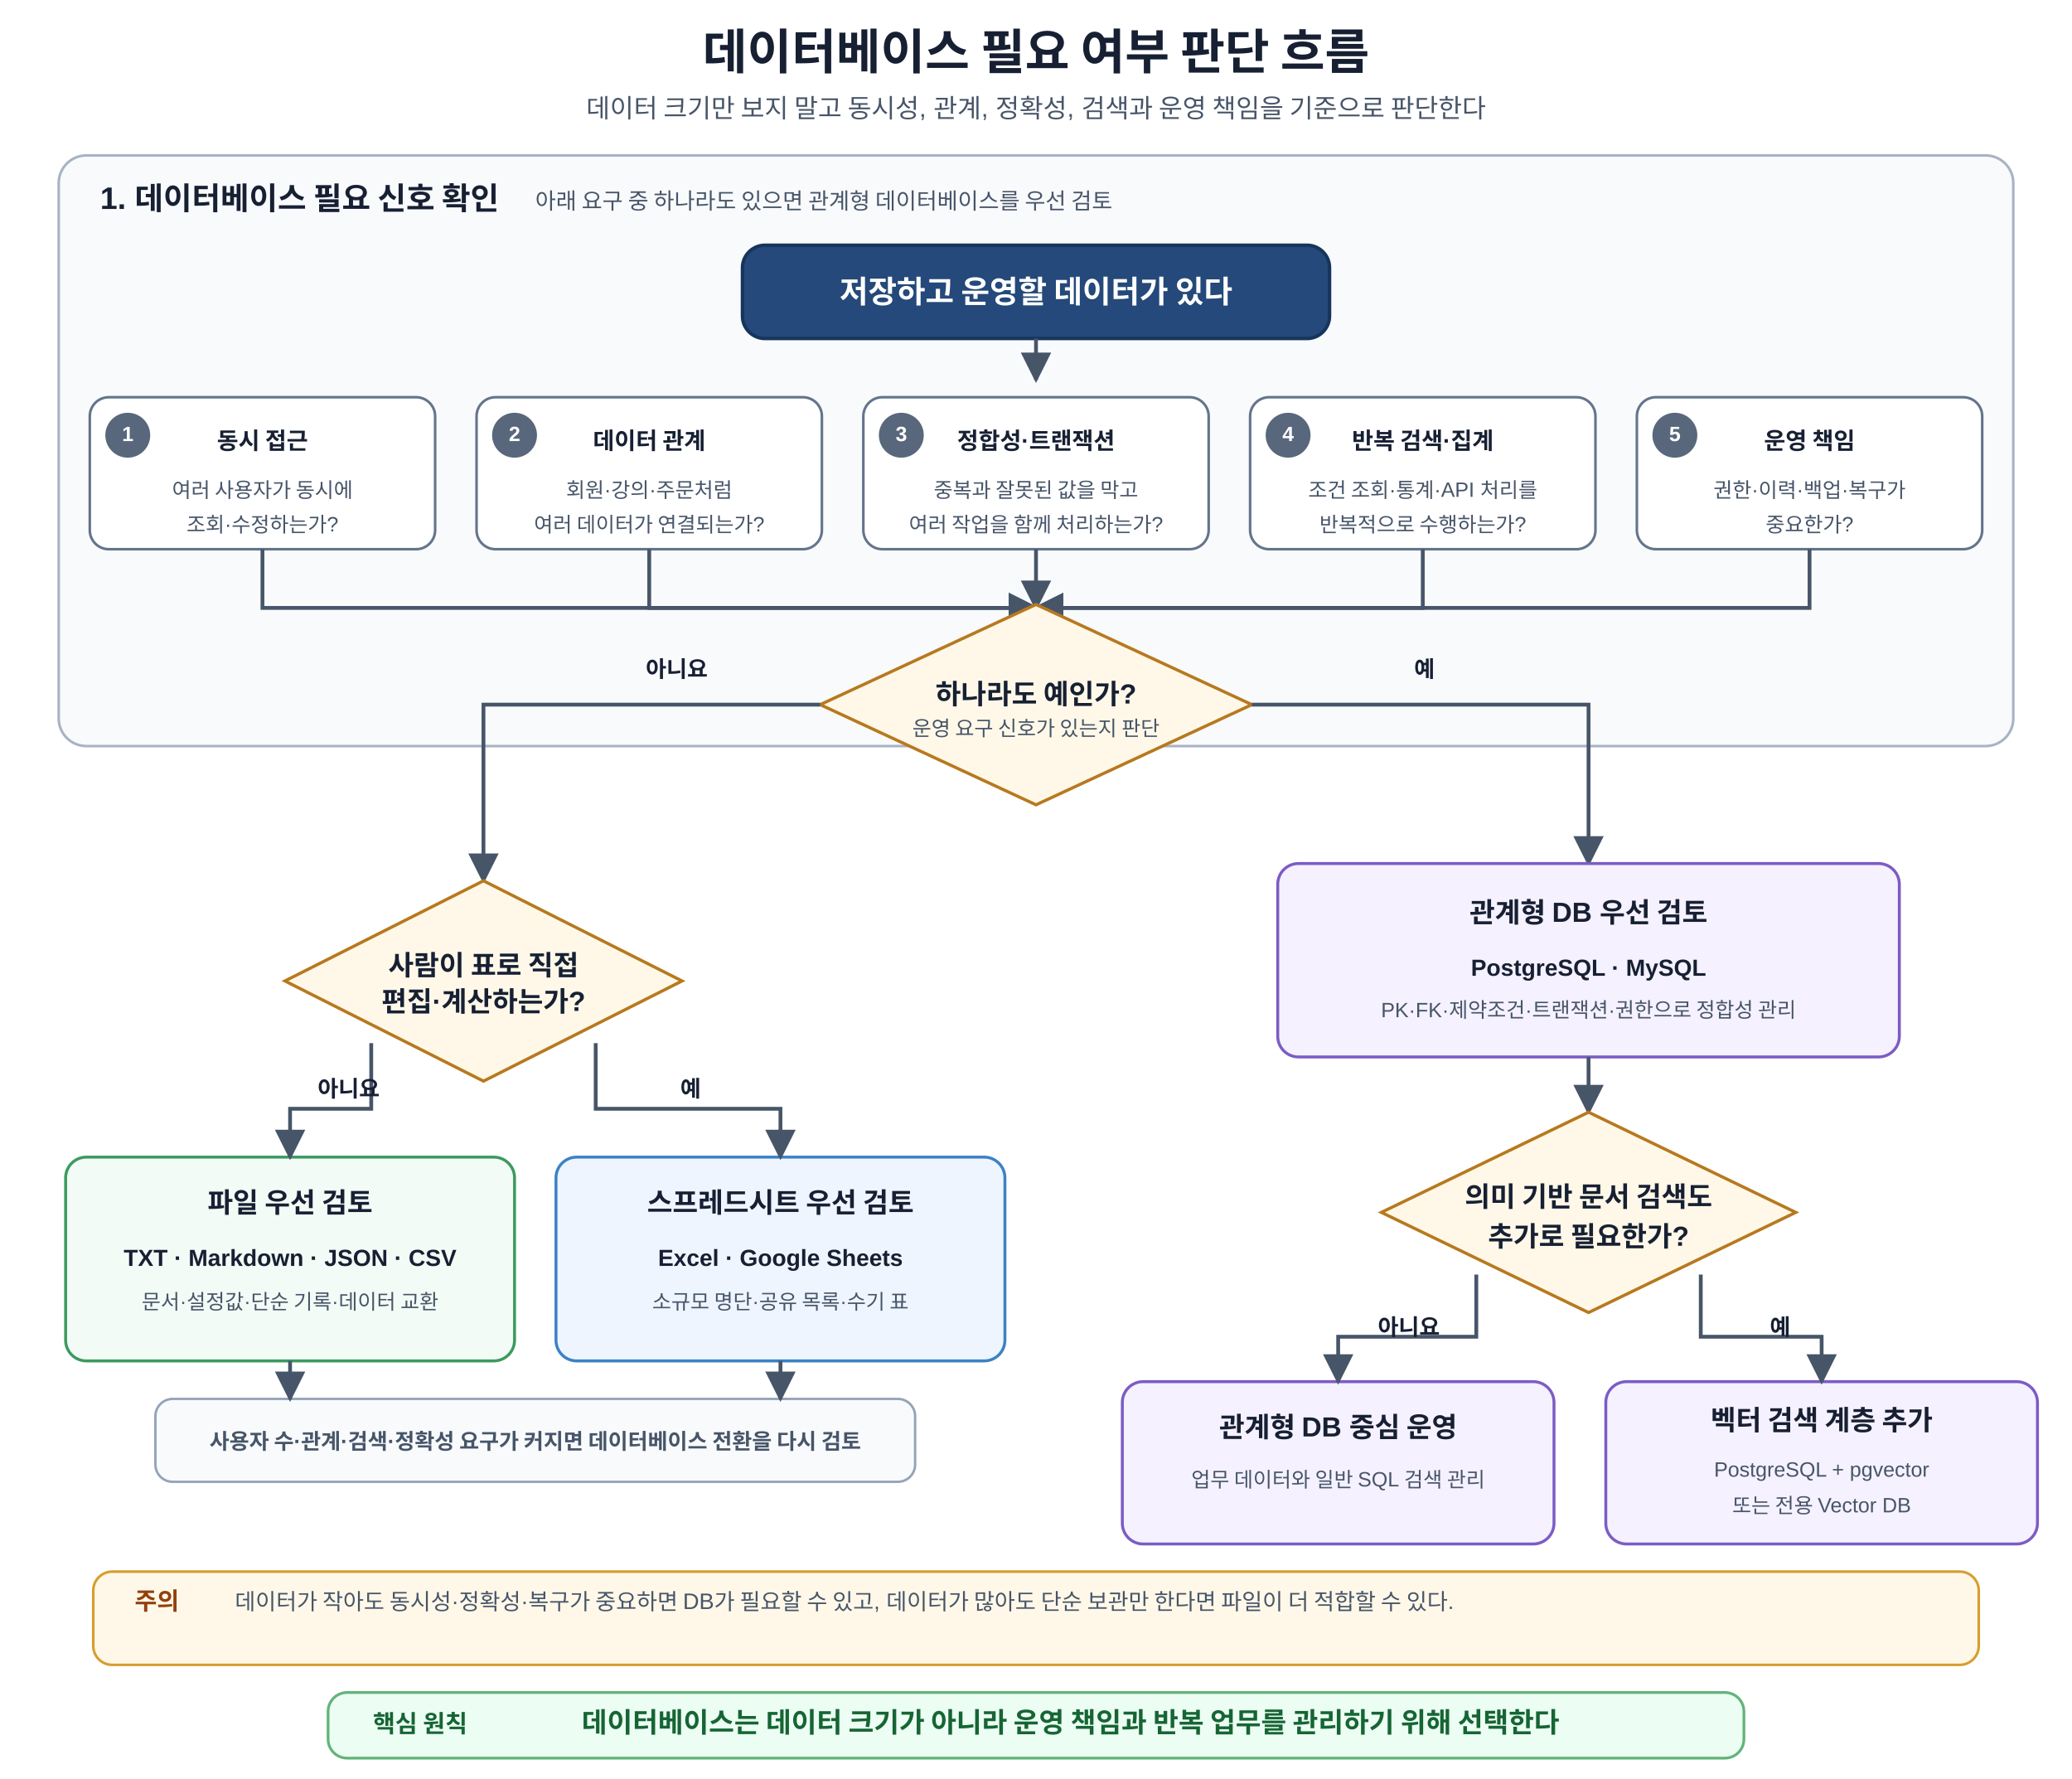
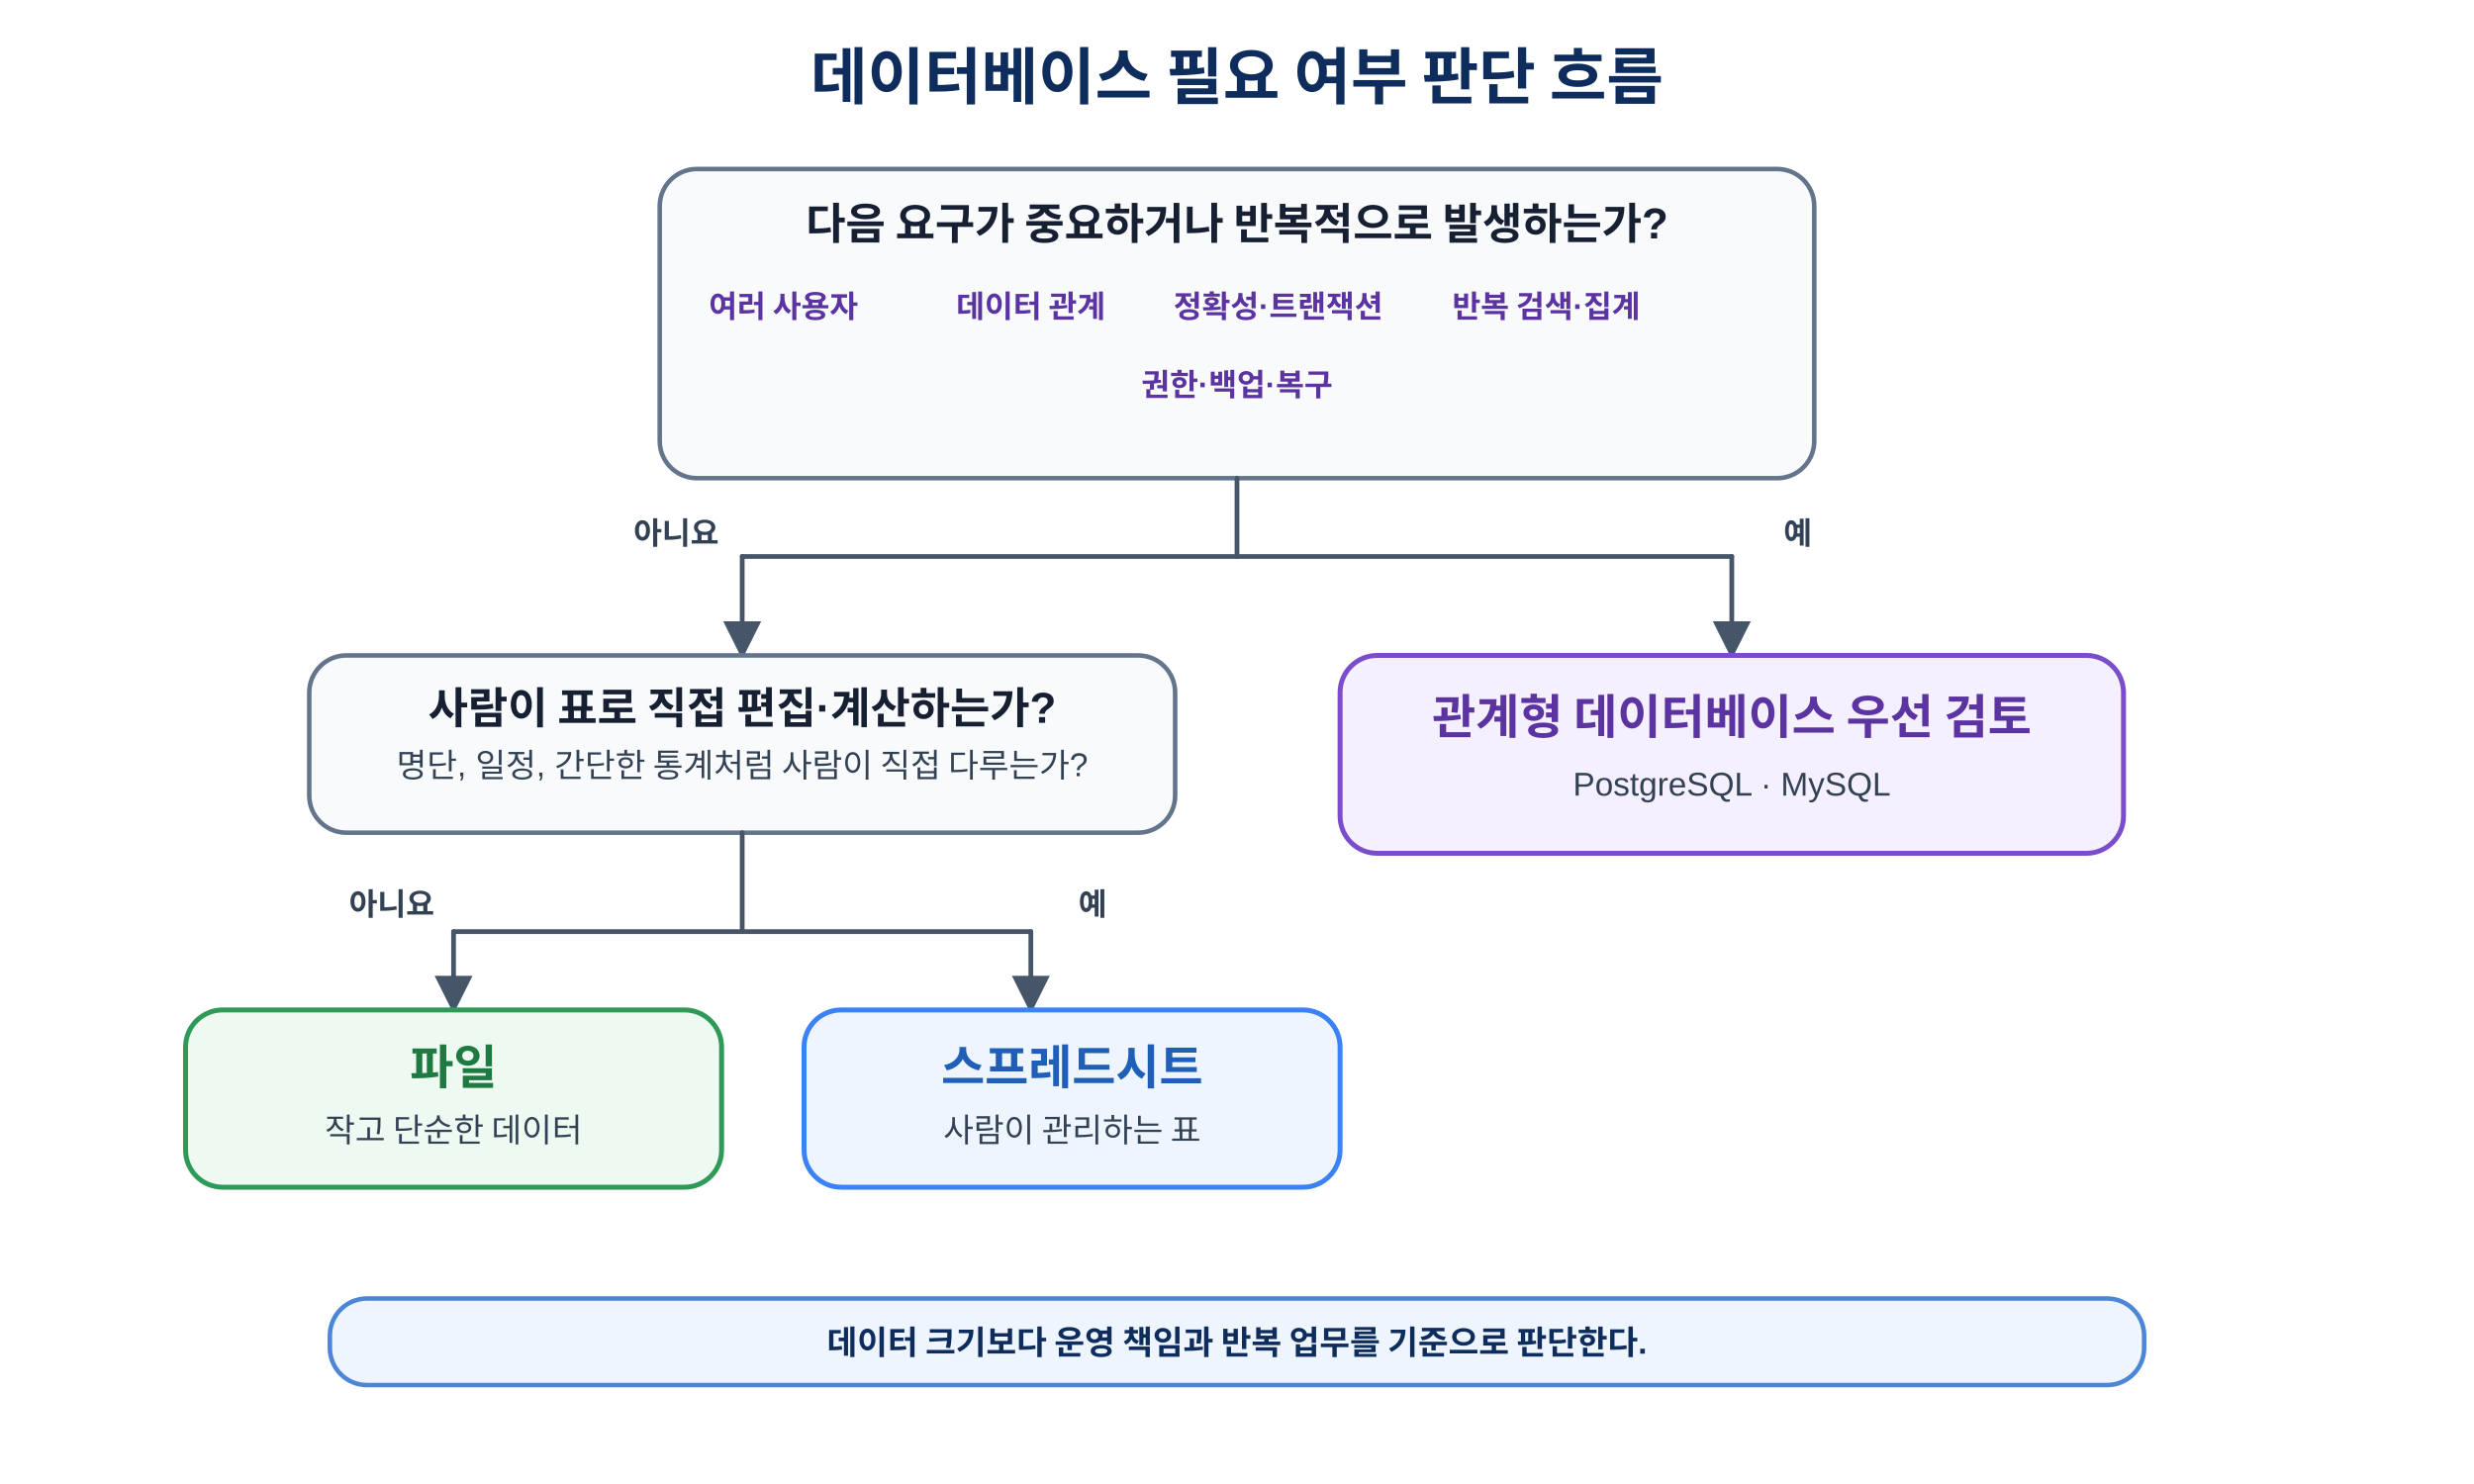
- <svg xmlns="http://www.w3.org/2000/svg" width="1200" height="1030" viewBox="0 0 1200 1030" role="img" aria-labelledby="title desc">
+ <svg xmlns="http://www.w3.org/2000/svg" width="100%" viewBox="0 0 1200 720" role="img" aria-labelledby="title desc">
  <defs>
    <marker id="arrow" viewBox="0 0 10 10" refX="9" refY="5" markerWidth="8" markerHeight="8" orient="auto">
-       <path d="M 0 0 L 10 5 L 0 10 z" fill="#475569" />
+       <path d="M0 0 L10 5 L0 10z" fill="#475569" />
    </marker>
    <style>
-       text{font-family:Malgun Gothic,Apple SD Gothic Neo,Noto Sans KR,Arial,sans-serif;fill:#172033}
-       .title{font-size:28px;font-weight:700;text-anchor:middle}
-       .subtitle{font-size:15px;text-anchor:middle;fill:#475569}
-       .group{fill:#f8fafc;stroke:#a8b3c4;stroke-width:1.5;rx:16}
-       .group-title{font-size:18px;font-weight:700}
-       .group-sub{font-size:13px;fill:#475569}
-       .start{fill:#24497a;stroke:#17355c;stroke-width:2;rx:13}
-       .start-text{font-size:18px;font-weight:700;fill:#fff;text-anchor:middle;dominant-baseline:middle}
-       .signal{fill:#fff;stroke:#64748b;stroke-width:1.5;rx:11}
-       .signal-no{font-size:12px;font-weight:700;fill:#fff;text-anchor:middle;dominant-baseline:middle}
-       .signal-badge{fill:#58677b}
-       .signal-title{font-size:13.5px;font-weight:700;text-anchor:middle}
-       .signal-sub{font-size:12px;text-anchor:middle;fill:#475569}
-       .arrow{stroke:#475569;stroke-width:2.2;fill:none;marker-end:url(#arrow)}
-       .feedback{stroke:#d9534f;stroke-width:2;fill:none;stroke-dasharray:7 6;marker-end:url(#arrow)}
-       .decision{fill:#fff8e8;stroke:#b7791f;stroke-width:1.8}
-       .decision-text{font-size:16px;font-weight:700;text-anchor:middle;dominant-baseline:middle}
-       .decision-sub{font-size:12px;text-anchor:middle;fill:#475569}
-       .branch{font-size:13px;font-weight:700}
-       .file-box{fill:#f2fbf5;stroke:#3c9a5f;stroke-width:1.7;rx:12}
-       .sheet-box{fill:#eef5ff;stroke:#3b82c4;stroke-width:1.7;rx:12}
-       .db-box{fill:#f5f1ff;stroke:#7c5cc4;stroke-width:1.7;rx:12}
-       .result-title{font-size:16px;font-weight:700;text-anchor:middle}
-       .result-main{font-size:13.5px;font-weight:600;text-anchor:middle}
-       .result-sub{font-size:12px;text-anchor:middle;fill:#475569}
-       .recheck{fill:#f8fafc;stroke:#94a3b8;stroke-width:1.4;rx:10}
-       .recheck-text{font-size:12.5px;font-weight:700;text-anchor:middle;fill:#475569}
-       .note{fill:#fff8e8;stroke:#d69e2e;stroke-width:1.5;rx:11}
-       .note-title{font-size:14px;font-weight:700;fill:#92400e}
-       .note-text{font-size:13px;fill:#475569}
-       .principle{fill:#ecfdf3;stroke:#62b47a;stroke-width:1.6;rx:11}
-       .principle-label{font-size:14px;font-weight:700;fill:#166534}
-       .principle-text{font-size:16px;font-weight:700;text-anchor:middle;fill:#166534}
+       text{font-family:"Malgun Gothic","Apple SD Gothic Neo","Noto Sans KR",Arial,sans-serif;fill:#172033}
+       .title{font-size:30px;font-weight:700;text-anchor:middle;fill:#0f2d5c}
+       .q{fill:#f8fafc;stroke:#64748b;stroke-width:2.2}
+       .db{fill:#f5f0ff;stroke:#7c4dcb;stroke-width:2.4}
+       .sheet{fill:#eef5ff;stroke:#3b82f6;stroke-width:2.4}
+       .file{fill:#eef9f1;stroke:#2f9a58;stroke-width:2.4}
+       .note{fill:#eef5ff;stroke:#4d86d7;stroke-width:2.2}
+       .head{font-size:21px;font-weight:700;text-anchor:middle}
+       .body{font-size:16px;text-anchor:middle;fill:#334155}
+       .kw{font-size:15px;font-weight:700;text-anchor:middle;fill:#5b34a2}
+       .label{font-size:15px;font-weight:700;text-anchor:middle;fill:#334155}
+       .result{font-size:23px;font-weight:700;text-anchor:middle}
+       .dbt{fill:#5b34a2}.sht{fill:#1f5fb8}.flt{fill:#1f7a42}
+       .line{stroke:#475569;stroke-width:2.3;fill:none;stroke-linecap:round;marker-end:url(#arrow)}
+       .plain{stroke:#475569;stroke-width:2.3;fill:none;stroke-linecap:round}
+       .note-text{font-size:16px;font-weight:700;text-anchor:middle;fill:#0f2d5c}
    </style>
  </defs>
-   <rect width="1200" height="1030" fill="#fff" />
-   <text x="600" y="40" class="title">데이터베이스 필요 여부 판단 흐름</text>
-   <text x="600" y="68" class="subtitle">데이터 크기만 보지 말고 동시성, 관계, 정확성, 검색과 운영 책임을 기준으로 판단한다</text>
-   <rect x="34" y="90" width="1132" height="342" class="group" />
-   <text x="58" y="121" class="group-title">1. 데이터베이스 필요 신호 확인</text>
-   <text x="310" y="121" class="group-sub">아래 요구 중 하나라도 있으면 관계형 데이터베이스를 우선 검토</text>
-   <rect x="430" y="142" width="340" height="54" class="start" />
-   <text x="600" y="169" class="start-text">저장하고 운영할 데이터가 있다</text>
-   <path d="M600 196V220" class="arrow" />
-   <rect x="52" y="230" width="200" height="88" class="signal" />
-   <circle cx="74" cy="252" r="13" class="signal-badge" />
-   <text x="74" y="252" class="signal-no">1</text>
-   <text x="152" y="260" class="signal-title">동시 접근</text>
-   <text x="152" y="288" class="signal-sub">여러 사용자가 동시에</text>
-   <text x="152" y="308" class="signal-sub">조회·수정하는가?</text>
-   <rect x="276" y="230" width="200" height="88" class="signal" />
-   <circle cx="298" cy="252" r="13" class="signal-badge" />
-   <text x="298" y="252" class="signal-no">2</text>
-   <text x="376" y="260" class="signal-title">데이터 관계</text>
-   <text x="376" y="288" class="signal-sub">회원·강의·주문처럼</text>
-   <text x="376" y="308" class="signal-sub">여러 데이터가 연결되는가?</text>
-   <rect x="500" y="230" width="200" height="88" class="signal" />
-   <circle cx="522" cy="252" r="13" class="signal-badge" />
-   <text x="522" y="252" class="signal-no">3</text>
-   <text x="600" y="260" class="signal-title">정합성·트랜잭션</text>
-   <text x="600" y="288" class="signal-sub">중복과 잘못된 값을 막고</text>
-   <text x="600" y="308" class="signal-sub">여러 작업을 함께 처리하는가?</text>
-   <rect x="724" y="230" width="200" height="88" class="signal" />
-   <circle cx="746" cy="252" r="13" class="signal-badge" />
-   <text x="746" y="252" class="signal-no">4</text>
-   <text x="824" y="260" class="signal-title">반복 검색·집계</text>
-   <text x="824" y="288" class="signal-sub">조건 조회·통계·API 처리를</text>
-   <text x="824" y="308" class="signal-sub">반복적으로 수행하는가?</text>
-   <rect x="948" y="230" width="200" height="88" class="signal" />
-   <circle cx="970" cy="252" r="13" class="signal-badge" />
-   <text x="970" y="252" class="signal-no">5</text>
-   <text x="1048" y="260" class="signal-title">운영 책임</text>
-   <text x="1048" y="288" class="signal-sub">권한·이력·백업·복구가</text>
-   <text x="1048" y="308" class="signal-sub">중요한가?</text>
-   <path d="M152 318V352H600" class="arrow" />
-   <path d="M376 318V352H600" class="arrow" />
-   <path d="M600 318V352" class="arrow" />
-   <path d="M824 318V352H600" class="arrow" />
-   <path d="M1048 318V352H600" class="arrow" />
-   <polygon points="600,350 725,408 600,466 475,408" class="decision" />
-   <text x="600" y="402" class="decision-text">하나라도 예인가?</text>
-   <text x="600" y="426" class="decision-sub">운영 요구 신호가 있는지 판단</text>
-   <path d="M475 408H280V510" class="arrow" />
-   <text x="374" y="392" class="branch">아니요</text>
-   <path d="M725 408H920V500" class="arrow" />
-   <text x="819" y="392" class="branch">예</text>
-   <polygon points="280,510 395,568 280,626 165,568" class="decision" />
-   <text x="280" y="559" class="decision-text">사람이 표로 직접</text>
-   <text x="280" y="580" class="decision-text">편집·계산하는가?</text>
-   <rect x="38" y="670" width="260" height="118" class="file-box" />
-   <text x="168" y="702" class="result-title">파일 우선 검토</text>
-   <text x="168" y="733" class="result-main">TXT · Markdown · JSON · CSV</text>
-   <text x="168" y="758" class="result-sub">문서·설정값·단순 기록·데이터 교환</text>
-   <rect x="322" y="670" width="260" height="118" class="sheet-box" />
-   <text x="452" y="702" class="result-title">스프레드시트 우선 검토</text>
-   <text x="452" y="733" class="result-main">Excel · Google Sheets</text>
-   <text x="452" y="758" class="result-sub">소규모 명단·공유 목록·수기 표</text>
-   <path d="M215 604V642H168V670" class="arrow" />
-   <text x="184" y="635" class="branch">아니요</text>
-   <path d="M345 604V642H452V670" class="arrow" />
-   <text x="394" y="635" class="branch">예</text>
-   <rect x="90" y="810" width="440" height="48" class="recheck" />
-   <text x="310" y="839" class="recheck-text">사용자 수·관계·검색·정확성 요구가 커지면 데이터베이스 전환을 다시 검토</text>
-   <path d="M168 788V810" class="arrow" />
-   <path d="M452 788V810" class="arrow" />
-   <rect x="740" y="500" width="360" height="112" class="db-box" />
-   <text x="920" y="534" class="result-title">관계형 DB 우선 검토</text>
-   <text x="920" y="565" class="result-main">PostgreSQL · MySQL</text>
-   <text x="920" y="589" class="result-sub">PK·FK·제약조건·트랜잭션·권한으로 정합성 관리</text>
-   <path d="M920 612V644" class="arrow" />
-   <polygon points="920,644 1040,702 920,760 800,702" class="decision" />
-   <text x="920" y="693" class="decision-text">의미 기반 문서 검색도</text>
-   <text x="920" y="716" class="decision-text">추가로 필요한가?</text>
-   <rect x="650" y="800" width="250" height="94" class="db-box" />
-   <text x="775" y="832" class="result-title">관계형 DB 중심 운영</text>
-   <text x="775" y="861" class="result-sub">업무 데이터와 일반 SQL 검색 관리</text>
-   <rect x="930" y="800" width="250" height="94" class="db-box" />
-   <text x="1055" y="828" class="result-title">벡터 검색 계층 추가</text>
-   <text x="1055" y="855" class="result-sub">PostgreSQL + pgvector</text>
-   <text x="1055" y="876" class="result-sub">또는 전용 Vector DB</text>
-   <path d="M855 738V774H775V800" class="arrow" />
-   <text x="798" y="773" class="branch">아니요</text>
-   <path d="M985 738V774H1055V800" class="arrow" />
-   <text x="1025" y="773" class="branch">예</text>
-   <rect x="54" y="910" width="1092" height="54" class="note" />
-   <text x="78" y="932" class="note-title">주의</text>
-   <text x="136" y="932" class="note-text">데이터가 작아도 동시성·정확성·복구가 중요하면 DB가 필요할 수 있고, 데이터가 많아도 단순 보관만 한다면 파일이 더 적합할 수 있다.</text>
-   <rect x="190" y="980" width="820" height="38" class="principle" />
-   <text x="216" y="1003" class="principle-label">핵심 원칙</text>
-   <text x="620" y="1003" class="principle-text">데이터베이스는 데이터 크기가 아니라 운영 책임과 반복 업무를 관리하기 위해 선택한다</text>
+   <rect width="1200" height="720" fill="#fff" />
+   <text x="600" y="48" class="title">데이터베이스 필요 여부 판단 흐름</text>
+   <rect x="320" y="82" width="560" height="150" rx="18" ry="18" class="q" />
+   <text x="600" y="116" class="head">다음 요구가 중요하거나 반복적으로 발생하는가?</text>
+   <text x="380" y="154" class="kw">여러 사용자</text>
+   <text x="500" y="154" class="kw">데이터 관계</text>
+   <text x="620" y="154" class="kw">정확성·트랜잭션</text>
+   <text x="750" y="154" class="kw">반복 검색·집계</text>
+   <text x="600" y="192" class="kw">권한·백업·복구</text>
+   <line x1="600" y1="232" x2="600" y2="270" class="plain" />
+   <line x1="360" y1="270" x2="840" y2="270" class="plain" />
+   <line x1="840" y1="270" x2="840" y2="318" class="line" />
+   <line x1="360" y1="270" x2="360" y2="318" class="line" />
+   <text x="872" y="264" class="label">예</text>
+   <text x="328" y="264" class="label">아니요</text>
+   <rect x="650" y="318" width="380" height="96" rx="18" ry="18" class="db" />
+   <text x="840" y="356" class="result dbt">관계형 데이터베이스 우선 검토</text>
+   <text x="840" y="386" class="body">PostgreSQL · MySQL</text>
+   <rect x="150" y="318" width="420" height="86" rx="18" ry="18" class="q" />
+   <text x="360" y="351" class="head">사람이 표로 직접 편집·계산하는가?</text>
+   <text x="360" y="377" class="body">명단, 일정, 간단한 통계처럼 사람이 직접 다루는가?</text>
+   <line x1="360" y1="404" x2="360" y2="452" class="plain" />
+   <line x1="220" y1="452" x2="500" y2="452" class="plain" />
+   <line x1="220" y1="452" x2="220" y2="490" class="line" />
+   <line x1="500" y1="452" x2="500" y2="490" class="line" />
+   <text x="190" y="444" class="label">아니요</text>
+   <text x="530" y="444" class="label">예</text>
+   <rect x="90" y="490" width="260" height="86" rx="18" ry="18" class="file" />
+   <text x="220" y="526" class="result flt">파일</text>
+   <text x="220" y="554" class="body">작고 단순한 데이터</text>
+   <rect x="390" y="490" width="260" height="86" rx="18" ry="18" class="sheet" />
+   <text x="520" y="526" class="result sht">스프레드시트</text>
+   <text x="520" y="554" class="body">사람이 관리하는 표</text>
+   <rect x="160" y="630" width="880" height="42" rx="18" ry="18" class="note" />
+   <text x="600" y="657" class="note-text">데이터 크기보다 운영 책임과 반복 업무를 기준으로 판단한다.</text>
</svg>
